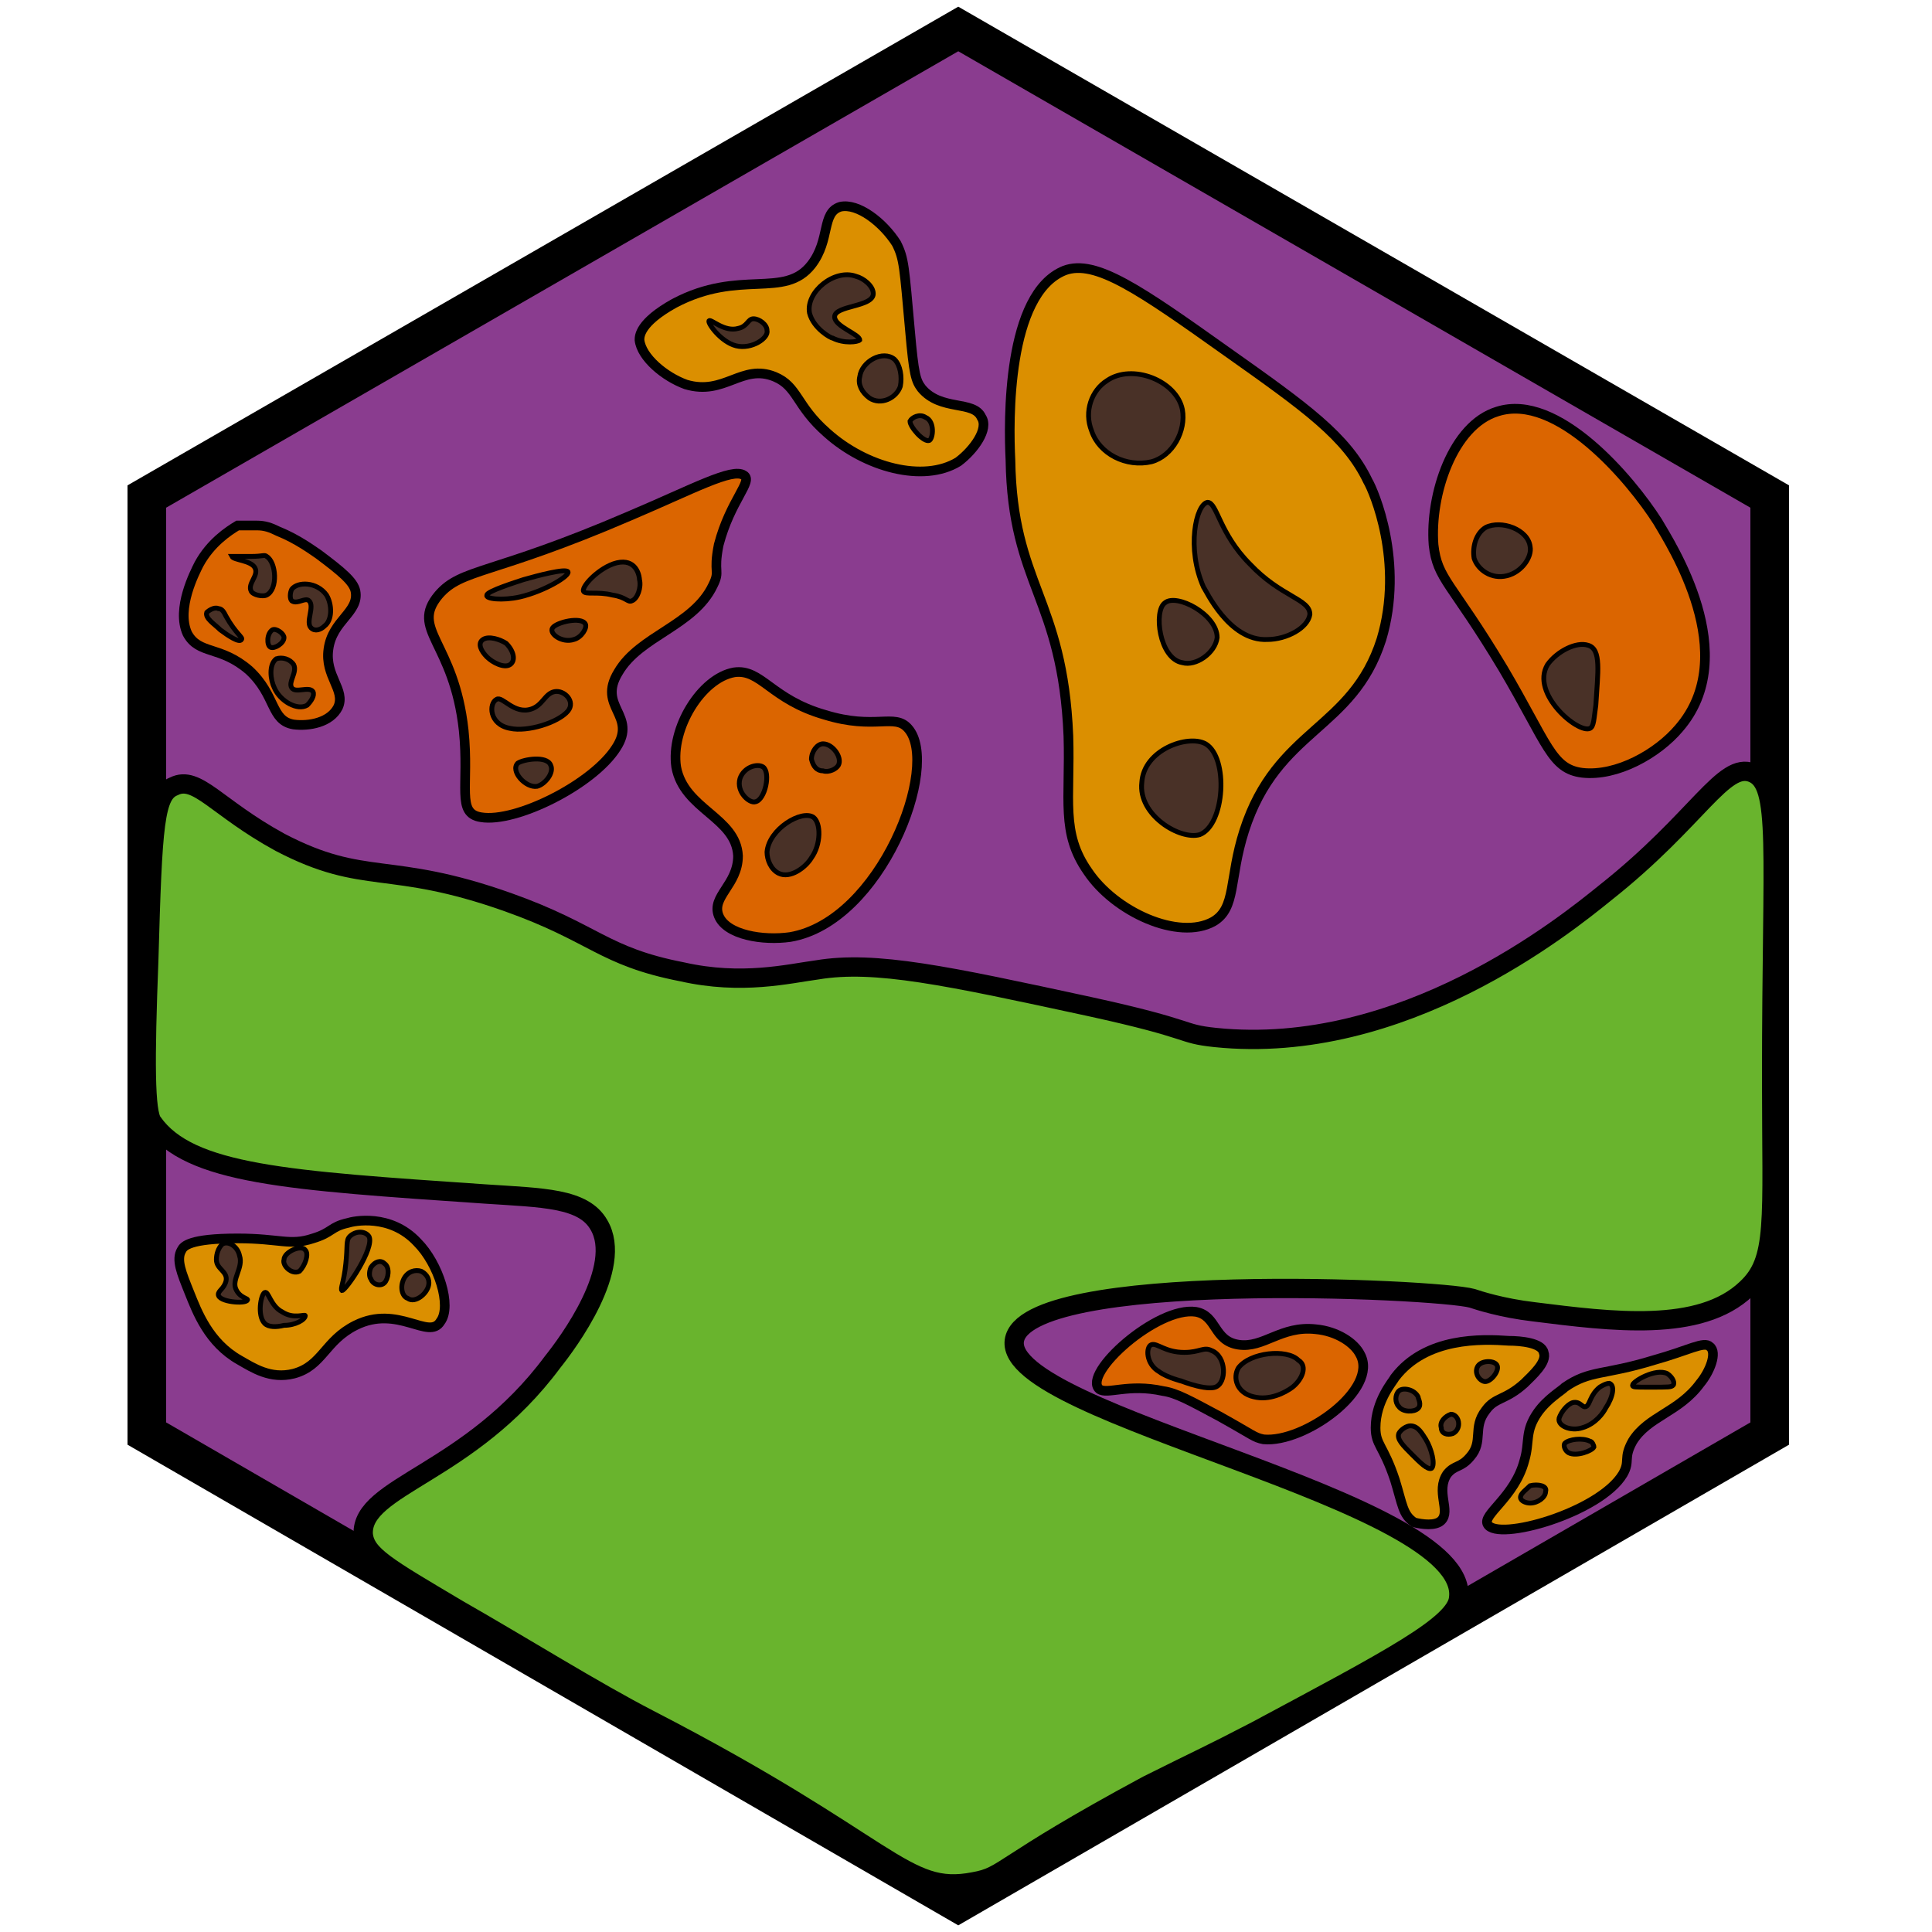
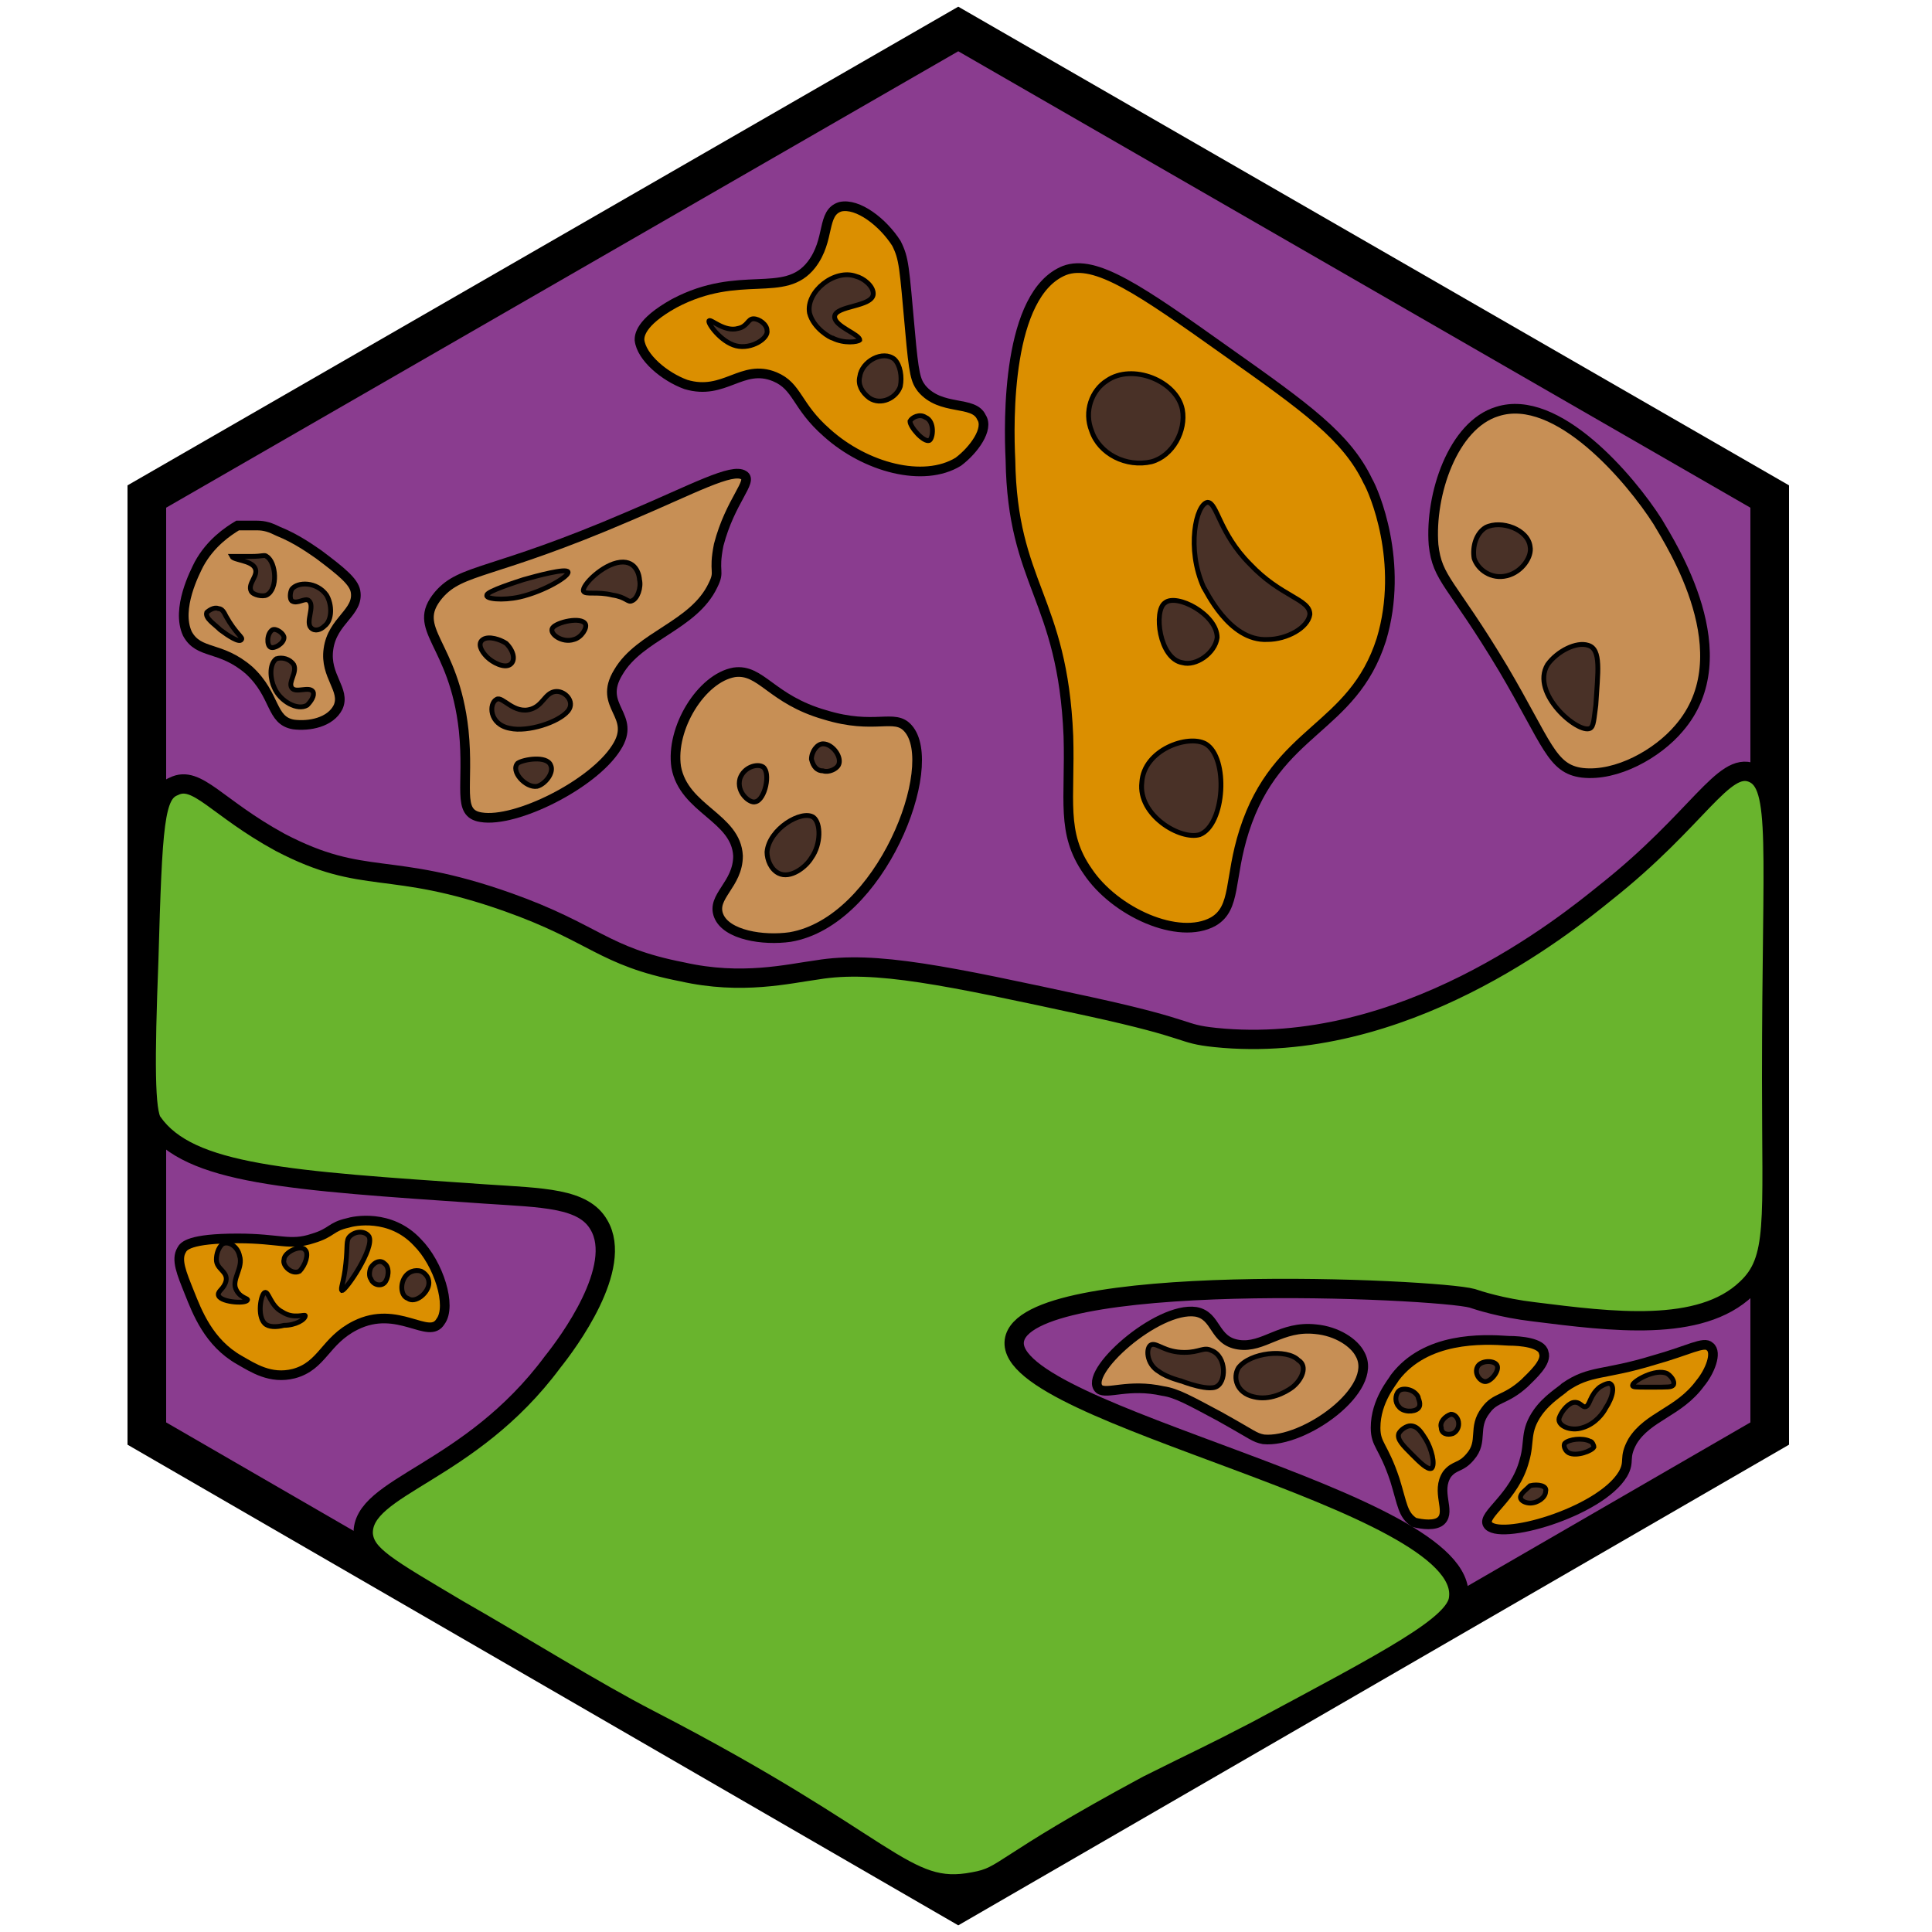
<svg xmlns="http://www.w3.org/2000/svg" version="1.1" id="Ebene_2_00000126308112139821010380000011903406711838980787_" x="0px" y="0px" viewBox="0 0 100 100" style="enable-background:new 0 0 100 100;" xml:space="preserve">
-   <style type="text/css">	.st0{fill:#8A3C8F;stroke:#000000;stroke-width:2;stroke-miterlimit:10;}	.st1{fill:#69B42D;stroke:#000000;stroke-miterlimit:10;}	.st2{fill:#DB6500;stroke:#000000;stroke-width:0.5;stroke-miterlimit:10;}	.st3{fill:#493127;stroke:#000000;stroke-width:0.25;stroke-miterlimit:10;}	.st4{fill:#DB8F00;stroke:#000000;stroke-width:0.5;stroke-miterlimit:10;}	.st5{fill:#493127;stroke:#000000;stroke-width:0.25;stroke-miterlimit:10;}	.st6{fill:none;stroke:#000000;stroke-width:0.25;stroke-miterlimit:10;}</style>
+   <style type="text/css">	.st0{fill:#8A3C8F;stroke:#000000;stroke-width:2;stroke-miterlimit:10;}	.st1{fill:#69B42D;stroke:#000000;stroke-miterlimit:10;}	.st2{fill:#C78F55;stroke:#000000;stroke-width:0.5;stroke-miterlimit:10;}	.st3{fill:#493127;stroke:#000000;stroke-width:0.25;stroke-miterlimit:10;}	.st4{fill:#DB8F00;stroke:#000000;stroke-width:0.5;stroke-miterlimit:10;}	.st5{fill:#493127;stroke:#000000;stroke-width:0.25;stroke-miterlimit:10;}	.st6{fill:none;stroke:#000000;stroke-width:0.25;stroke-miterlimit:10;}</style>
  <polygon class="st0" points="91.6,25.7 49.6,1.5 7.6,25.7 7.6,74.2 49.6,98.5 91.6,74.2 " />
  <path class="st1" d="M65,89.6c6.9-3.7,10.4-5.5,10.5-6.9c0.6-5.1-23.5-9.4-23-13.3c0.5-3.7,21.9-2.7,23.7-2.2 c0.3,0.1,1.5,0.5,3.2,0.7c4,0.5,8.6,1.1,11-1.2c1.6-1.5,1.3-3.4,1.3-10.9c0-12,0.5-15.2-1-15.8c-1.5-0.6-2.8,2.4-7.6,6.2 c-2.1,1.7-10.5,8.5-20.2,7.5c-1.9-0.2-1-0.4-6.5-1.6c-7.4-1.6-11.1-2.4-14.1-1.9c-1.5,0.2-3.9,0.8-7,0.1c-4.1-0.8-4.5-2-9-3.6 c-6.2-2.2-7.4-0.8-11.8-3.1c-3.3-1.8-4.3-3.5-5.5-2.9c-1,0.4-1.1,1.9-1.3,9c-0.2,5.2-0.2,7.9,0.2,8.4c1.9,2.7,7,3,17.2,3.7 c3,0.2,5.1,0.2,5.9,1.6c1.3,2.2-1.6,6.1-2.4,7.1c-4.3,5.8-9.9,6.4-9.8,8.9c0.1,1.1,1.2,1.7,4.9,3.9c3.5,2,7,4.2,9.9,5.7 c12.6,6.5,13.2,9.1,16.8,8.4c1.7-0.3,1.2-0.8,9-5C62.2,91,62.5,90.9,65,89.6z" />
  <g>
    <path class="st2" d="M10.3,29.2c-0.2,0.4-1.2,2.3-0.6,3.6c0.6,1.1,1.7,0.6,3.2,1.9c1.4,1.3,1.1,2.6,2.3,2.8  c0.8,0.1,1.9-0.1,2.3-0.9c0.4-0.9-0.7-1.6-0.5-3c0.2-1.5,1.6-1.9,1.4-3c-0.1-0.5-0.7-1-1.9-1.9c-0.3-0.2-1.1-0.8-2.1-1.2  c-0.4-0.2-0.7-0.3-1.1-0.3c-0.4,0-0.8,0-1,0C11.8,27.5,10.9,28.1,10.3,29.2z" />
    <path class="st3" d="M13.2,29.4c0.2,0.4-0.4,0.8-0.2,1.2c0.1,0.2,0.6,0.3,0.8,0.2c0.6-0.3,0.5-1.7,0-2c-0.1-0.1-0.2,0-0.8,0  c-0.6,0-1,0-1,0C12.1,29,13,29,13.2,29.4z" />
    <path class="st3" d="M11.4,32.6c0.4,0.3,1,0.7,1.1,0.5c0.1-0.1-0.3-0.3-0.8-1.2c-0.1-0.2-0.2-0.4-0.4-0.4c-0.2-0.1-0.5,0.1-0.6,0.2  C10.6,32,11.1,32.3,11.4,32.6z" />
    <path class="st3" d="M16.9,30.8c0.3,0.5,0.3,1.3-0.1,1.6c-0.2,0.2-0.5,0.3-0.7,0.1c-0.3-0.3,0.2-1.1-0.1-1.4  c-0.2-0.2-0.6,0.2-0.9,0c-0.1-0.1-0.1-0.4,0-0.6C15.4,30.1,16.4,30.1,16.9,30.8z" />
    <path class="st3" d="M14,33.5c0.2,0.1,0.7-0.2,0.7-0.5c0-0.2-0.4-0.5-0.6-0.4C13.8,32.8,13.8,33.4,14,33.5z" />
    <path class="st3" d="M14.2,35.6c0.3,0.7,1.2,1.2,1.7,0.9c0.2-0.2,0.4-0.5,0.3-0.7c-0.2-0.3-0.9,0.1-1.1-0.2  c-0.2-0.3,0.3-0.8,0.1-1.2c-0.2-0.3-0.6-0.4-0.9-0.3C13.9,34.4,14,35.2,14.2,35.6z" />
  </g>
  <g>
    <path class="st4" d="M40.1,19.5c1.2,0.5,1.1,1.5,2.7,2.9c2,1.8,5,2.6,6.8,1.5c0.8-0.6,1.6-1.7,1.2-2.3c-0.4-0.9-2.1-0.3-3.1-1.5  c-0.3-0.4-0.4-0.7-0.6-3c-0.3-3.3-0.3-3.7-0.7-4.5c-0.7-1.1-2-2.1-2.9-1.9c-1,0.3-0.5,1.7-1.5,3c-1.4,1.8-3.7,0.2-7.1,2  c-1.8,1-1.8,1.7-1.8,1.9c0.1,0.9,1.3,1.9,2.4,2.3C37.5,20.5,38.4,18.8,40.1,19.5z" />
    <path class="st5" d="M38.2,17c-0.7,0.2-1.4-0.5-1.5-0.4c-0.1,0.1,0.6,1.1,1.4,1.3c0.8,0.2,1.7-0.4,1.6-0.8c0-0.3-0.4-0.6-0.7-0.6  C38.7,16.5,38.7,16.9,38.2,17z" />
    <path class="st5" d="M44.5,17.6c0-0.3-1.3-0.7-1.3-1.2c0-0.6,2-0.5,2-1.2c0-0.4-0.5-0.8-0.9-0.9c-1.1-0.4-2.6,0.8-2.4,1.9  c0.2,0.8,1.1,1.3,1.2,1.3C43.7,17.8,44.4,17.7,44.5,17.6z" />
    <path class="st5" d="M45,20.6c0.6,0.4,1.4,0,1.6-0.6c0.1-0.5,0-1.1-0.3-1.4c-0.6-0.5-1.7,0.1-1.8,0.9C44.4,19.9,44.6,20.3,45,20.6z  " />
    <path class="st5" d="M48.1,22.8c0.2-0.1,0.3-1-0.2-1.2c-0.3-0.2-0.7,0-0.8,0.2C47.1,22.1,47.8,22.9,48.1,22.8z" />
  </g>
  <g>
    <path class="st4" d="M78.9,75.6c-0.5,1.9-2.2,2.8-1.9,3.3c0.5,0.9,5.8-0.6,7-2.6c0.4-0.7,0-0.8,0.5-1.7c0.8-1.3,2.4-1.5,3.5-3  c0.5-0.6,0.9-1.6,0.5-1.9c-0.3-0.3-1.1,0.2-2.9,0.7c-2.6,0.8-3.3,0.5-4.6,1.4c-0.2,0.2-0.9,0.6-1.4,1.3  C78.9,74.1,79.2,74.6,78.9,75.6z" />
    <path class="st5" d="M81.4,72.6c-0.3,0.1-0.6,0.5-0.7,0.8c-0.1,0.4,0.6,0.7,1.2,0.5c0.7-0.2,1.1-0.8,1.2-1c0.4-0.6,0.5-1.2,0.2-1.3  c-0.2,0-0.5,0.2-0.5,0.2c-0.5,0.4-0.5,0.9-0.7,1C81.9,72.9,81.8,72.5,81.4,72.6z" />
    <path class="st5" d="M81,74.7c0.2-0.2,0.9-0.3,1.3-0.1c0.1,0,0.2,0.2,0.2,0.3c-0.1,0.2-0.9,0.5-1.3,0.3C81,75.1,80.9,74.8,81,74.7z  " />
    <path class="st5" d="M78.7,77.5c0,0.2,0.3,0.3,0.5,0.3c0.4,0,0.8-0.3,0.8-0.6c0.1-0.3-0.4-0.4-0.8-0.3C79,77.1,78.7,77.3,78.7,77.5  z" />
    <path class="st5" d="M85.4,71.8c1,0,1.1,0,1.2-0.1c0.1-0.1,0-0.4-0.3-0.6c-0.6-0.3-1.8,0.4-1.8,0.6C84.5,71.8,84.6,71.8,85.4,71.8z  " />
  </g>
  <path class="st6" d="M45.2,23.3" />
  <g>
    <path class="st4" d="M21.6,64.3c-1.4-1.5-3.3-1.1-3.6-1c-0.9,0.2-0.8,0.5-1.8,0.8c-1.2,0.4-1.7,0-3.9,0c-2.5,0-2.8,0.4-2.9,0.6  c-0.3,0.5,0,1.2,0.4,2.2c0.4,1,1,2.6,2.6,3.5c0.7,0.4,1.6,1,2.8,0.7c1.5-0.4,1.6-1.7,3.2-2.5c2.2-1.1,3.8,0.8,4.4-0.2  C23.4,67.6,22.7,65.4,21.6,64.3z" />
    <path class="st5" d="M15.8,68.1c0-0.1-0.6,0.2-1.2-0.2c-0.6-0.3-0.7-1.1-0.9-1c-0.2,0.1-0.4,1.2,0,1.6c0.2,0.2,0.6,0.2,1,0.1  C15.3,68.6,15.8,68.3,15.8,68.1z" />
    <path class="st5" d="M19.1,64c-0.2-0.3-0.7-0.3-1,0c-0.2,0.2-0.1,0.5-0.2,1.4c-0.1,1-0.3,1.3-0.2,1.4C17.9,66.8,19.4,64.6,19.1,64z  " />
    <path class="st5" d="M19.9,66.4c0.2-0.2,0.3-0.8,0-1c-0.2-0.2-0.5-0.1-0.7,0.2c-0.1,0.2-0.1,0.5,0,0.6  C19.3,66.5,19.7,66.6,19.9,66.4z" />
    <path class="st5" d="M21.1,67.2c0.4,0.3,1.1-0.3,1.1-0.8c0-0.3-0.2-0.5-0.4-0.6c-0.3-0.1-0.7,0-0.9,0.4  C20.7,66.6,20.8,67.1,21.1,67.2z" />
    <path class="st5" d="M15.8,64.7c-0.2-0.3-1.1,0.1-1.1,0.5c-0.1,0.3,0.4,0.8,0.8,0.6C15.8,65.5,16,64.9,15.8,64.7z" />
    <path class="st5" d="M11.3,67c0-0.2,0.3-0.3,0.4-0.7c0.1-0.5-0.5-0.6-0.5-1.1c0-0.3,0.1-0.6,0.3-0.8c0.3-0.2,0.8,0.1,0.9,0.6  c0.2,0.6-0.4,1.2-0.2,1.7c0.2,0.5,0.7,0.5,0.6,0.6C12.7,67.5,11.3,67.4,11.3,67z" />
  </g>
  <g>
    <path class="st2" d="M74.2,28.2c0.2,1.8,0.9,1.9,3.6,6.4c2.3,3.9,2.5,5.2,4.1,5.4c1.8,0.2,3.9-1,5-2.3c3.3-3.8-0.4-9.5-1.1-10.7  c-1.4-2.2-5.2-6.7-8.3-5.7C75.2,22,74,25.6,74.2,28.2z" />
    <path class="st3" d="M76.3,28.9c0.2,0.6,0.9,1.1,1.7,0.9c0.8-0.2,1.3-1,1.2-1.5c-0.1-0.9-1.5-1.4-2.3-1  C76.4,27.6,76.2,28.3,76.3,28.9z" />
    <path class="st3" d="M80.1,34.4c-0.9,1.5,1.6,3.6,2.2,3.3c0.2-0.1,0.2-0.5,0.3-1.2c0.1-1.7,0.3-2.9-0.4-3.1  C81.6,33.2,80.6,33.7,80.1,34.4z" />
  </g>
  <g>
    <path class="st2" d="M64.1,69.6c-1.3-0.2-1.1-1.5-2.2-1.7c-2-0.3-5.9,3.2-5,4c0.4,0.3,1.5-0.3,3.3,0.1c0.7,0.1,1.4,0.5,2.9,1.3  c1.8,1,1.8,1.1,2.3,1.2c2.1,0.2,6-2.6,5-4.4c-0.3-0.6-1.2-1.2-2.3-1.3C66.3,68.6,65.4,69.8,64.1,69.6z" />
    <path class="st3" d="M64.1,70.8c-0.3,0.5-0.1,1.3,0.8,1.5c0.8,0.2,1.6-0.2,2-0.5c0.5-0.4,0.8-1.1,0.3-1.4  C66.6,69.8,64.7,70,64.1,70.8z" />
    <path class="st3" d="M61.3,70c-1,0-1.4-0.5-1.7-0.4c-0.3,0.1-0.3,1,0.4,1.4c0.4,0.3,1.2,0.5,1.2,0.5l0,0c-0.5-0.2,1.1,0.5,1.7,0.3  c0.6-0.2,0.6-1.6-0.2-1.9C62.3,69.7,62.1,70,61.3,70z" />
  </g>
  <g>
    <path class="st4" d="M62.8,47.7c1.2-0.7,0.8-2.2,1.6-4.7c1.7-5.3,5.6-5.2,7.1-9.9c1.2-4-0.4-7.7-0.7-8.2c-1.1-2.3-3.2-3.8-7.3-6.7  c-4.5-3.2-6.8-4.8-8.4-4.2c-3,1.2-2.9,7.8-2.8,9.8c0.1,6.5,2.7,7.1,3,14.3c0.1,3.3-0.4,5,1,7C57.7,47.2,61,48.7,62.8,47.7z" />
    <path class="st5" d="M62.4,38.5c-0.9-0.5-3.2,0.3-3.3,2c-0.2,1.7,2,3,3,2.7C63.4,42.7,63.6,39.2,62.4,38.5z" />
    <path class="st5" d="M60.3,31.2c-0.6,0.4-0.3,2.9,0.9,3.1c0.7,0.2,1.7-0.5,1.8-1.3C63,31.8,60.9,30.7,60.3,31.2z" />
    <path class="st5" d="M67.8,31.8c0-0.8-1.5-0.9-3.1-2.6C63.1,27.6,63,26,62.5,26c-0.6,0.1-1.1,2.4-0.2,4.4c0.1,0.1,1.3,2.8,3.3,2.7  C66.6,33.1,67.7,32.5,67.8,31.8z" />
    <path class="st5" d="M61.2,21.2c-0.3-1.5-2.6-2.4-3.9-1.5c-0.8,0.5-1.2,1.6-0.8,2.6c0.4,1.2,1.8,1.9,3.1,1.6  C60.7,23.6,61.4,22.3,61.2,21.2z" />
  </g>
  <g>
    <path class="st4" d="M74.6,78.7c0.5-0.5-0.3-1.5,0.3-2.4c0.4-0.5,0.7-0.3,1.2-0.9c0.7-0.8,0.1-1.5,0.8-2.4c0.5-0.7,1-0.5,2-1.4  c0.4-0.4,1.2-1.1,1-1.6c-0.1-0.5-1.2-0.6-1.8-0.6c-1.4-0.1-4.3-0.2-5.9,1.9c-0.1,0.2-1,1.2-1,2.6c0,0.9,0.4,0.9,1,2.7  c0.4,1.3,0.4,1.8,1,2.2C73.6,78.9,74.3,79,74.6,78.7z" />
    <path class="st5" d="M73.8,74.5c-0.2-0.3-0.4-0.7-0.8-0.7c-0.2,0-0.5,0.2-0.6,0.4c-0.1,0.3,0.2,0.6,0.7,1.1c0.4,0.4,0.8,0.8,1,0.7  C74.3,75.8,74.1,75,73.8,74.5z" />
    <path class="st5" d="M75.5,73.7c0,0.2-0.1,0.4-0.3,0.5c-0.3,0.1-0.6,0-0.6-0.3c-0.1-0.3,0.2-0.6,0.5-0.7  C75.3,73.2,75.5,73.4,75.5,73.7z" />
    <path class="st5" d="M77.5,70.7c-0.1-0.3-0.8-0.3-1,0c-0.2,0.3,0,0.7,0.3,0.8C77.1,71.6,77.6,71,77.5,70.7z" />
    <path class="st5" d="M73.4,72.9c-0.2,0.2-0.8,0.2-1-0.1c-0.2-0.2-0.2-0.6,0-0.8c0.2-0.2,0.8-0.1,1,0.3  C73.4,72.4,73.6,72.7,73.4,72.9z" />
  </g>
  <g>
    <path class="st2" d="M24,37.8c0.3,2.9-0.4,4.3,0.9,4.5c1.8,0.3,5.8-1.7,7-3.6c1.1-1.7-1-2.1,0.1-3.9c1.1-1.9,3.9-2.4,4.9-4.5  c0.4-0.8,0-0.6,0.3-2.1c0.6-2.3,1.8-3.3,1.3-3.6c-0.6-0.4-2.6,0.7-5.9,2.1c-7.2,3.1-8.7,2.7-9.9,4.1C21.2,32.6,23.5,33.2,24,37.8z" />
    <path class="st3" d="M27.1,30c0.7-0.2,2.2-0.6,2.3-0.4c0.1,0.2-1.2,1-2.5,1.3c-0.9,0.2-1.8,0.1-1.7-0.1  C25.2,30.6,26.8,30.1,27.1,30z" />
    <path class="st3" d="M30.3,32.3c0.1,0.2-0.2,0.7-0.6,0.8c-0.6,0.2-1.3-0.3-1.1-0.6C28.8,32.2,30.1,31.9,30.3,32.3z" />
    <path class="st3" d="M32.1,29.1c0.9-0.1,1,0.8,1,0.9c0.1,0.4-0.1,1-0.4,1.1c-0.2,0.1-0.3-0.2-1-0.3c-0.8-0.2-1.4,0-1.5-0.2  C30.1,30.3,31.2,29.2,32.1,29.1z" />
    <path class="st3" d="M26.4,34.4c-0.3,0.2-0.9-0.1-1.2-0.4c-0.3-0.3-0.5-0.7-0.2-0.9c0.3-0.2,0.9,0,1.2,0.2  C26.6,33.7,26.7,34.2,26.4,34.4z" />
    <path class="st3" d="M26.4,37.7c0.9,0.2,2.5-0.3,3-0.9c0.4-0.5-0.2-1.1-0.7-1c-0.5,0.1-0.6,0.7-1.2,0.9c-0.9,0.3-1.5-0.7-1.8-0.5  C25.3,36.4,25.3,37.5,26.4,37.7z" />
    <path class="st3" d="M27.8,40.7c0.4-0.1,0.9-0.7,0.7-1.1c-0.2-0.5-1.4-0.3-1.7-0.1C26.4,39.9,27.2,40.8,27.8,40.7z" />
  </g>
  <g>
    <path class="st2" d="M47,37.7c-0.7-0.8-1.7,0.1-4.3-0.7c-2.8-0.8-3.3-2.4-4.7-2.2c-1.7,0.3-3.3,2.9-3,4.9c0.4,2.2,3.1,2.6,3.2,4.6  c0,1.5-1.4,2.1-1,3.1c0.4,1,2.3,1.3,3.7,1.1C45.6,47.7,48.7,39.6,47,37.7z" />
    <path class="st3" d="M40.3,45.2c0.6,0.3,1.4-0.3,1.7-0.8c0.5-0.7,0.5-1.8,0.1-2.1c-0.6-0.4-2.3,0.6-2.4,1.8  C39.7,44.5,39.9,45,40.3,45.2z" />
    <path class="st3" d="M42.6,39.9c0.3,0.1,0.7-0.1,0.8-0.3c0.2-0.4-0.3-1.1-0.8-1.1c-0.3,0-0.6,0.4-0.6,0.8  C42.1,39.7,42.3,39.9,42.6,39.9z" />
    <path class="st3" d="M39.5,39.7c-0.3-0.2-1,0-1.2,0.6c-0.2,0.7,0.5,1.3,0.8,1.2C39.6,41.4,39.9,40,39.5,39.7z" />
  </g>
</svg>
